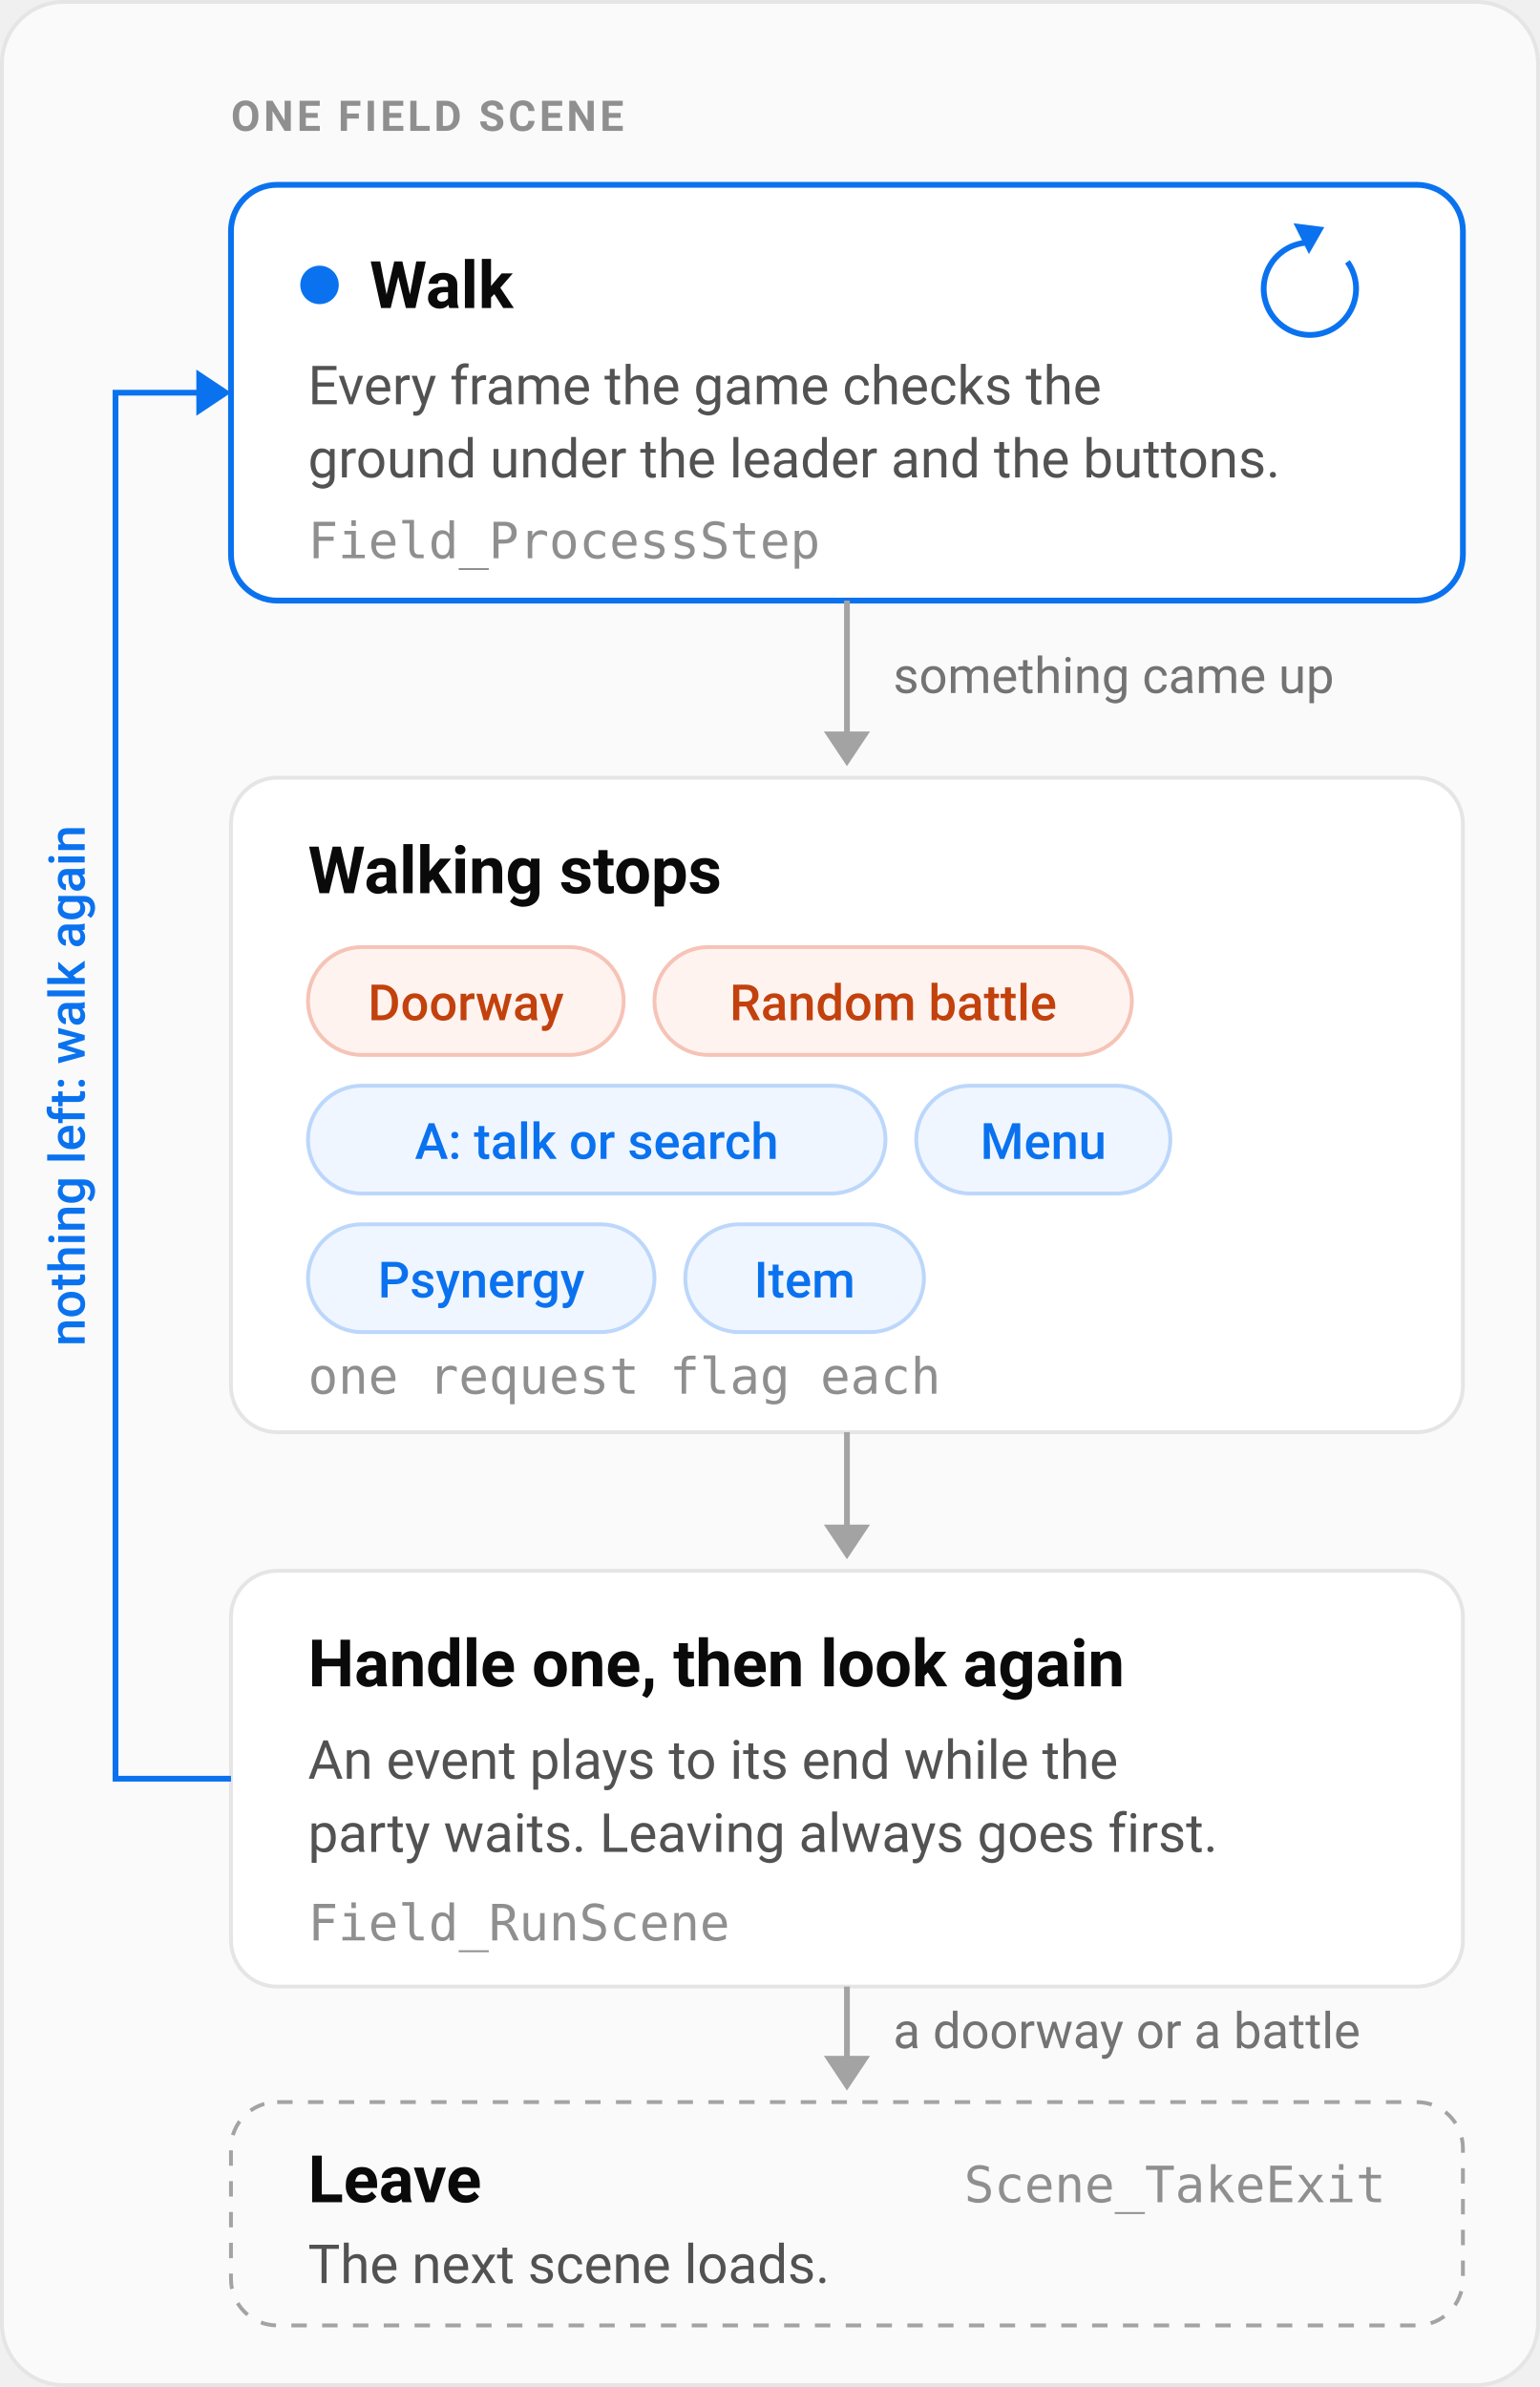
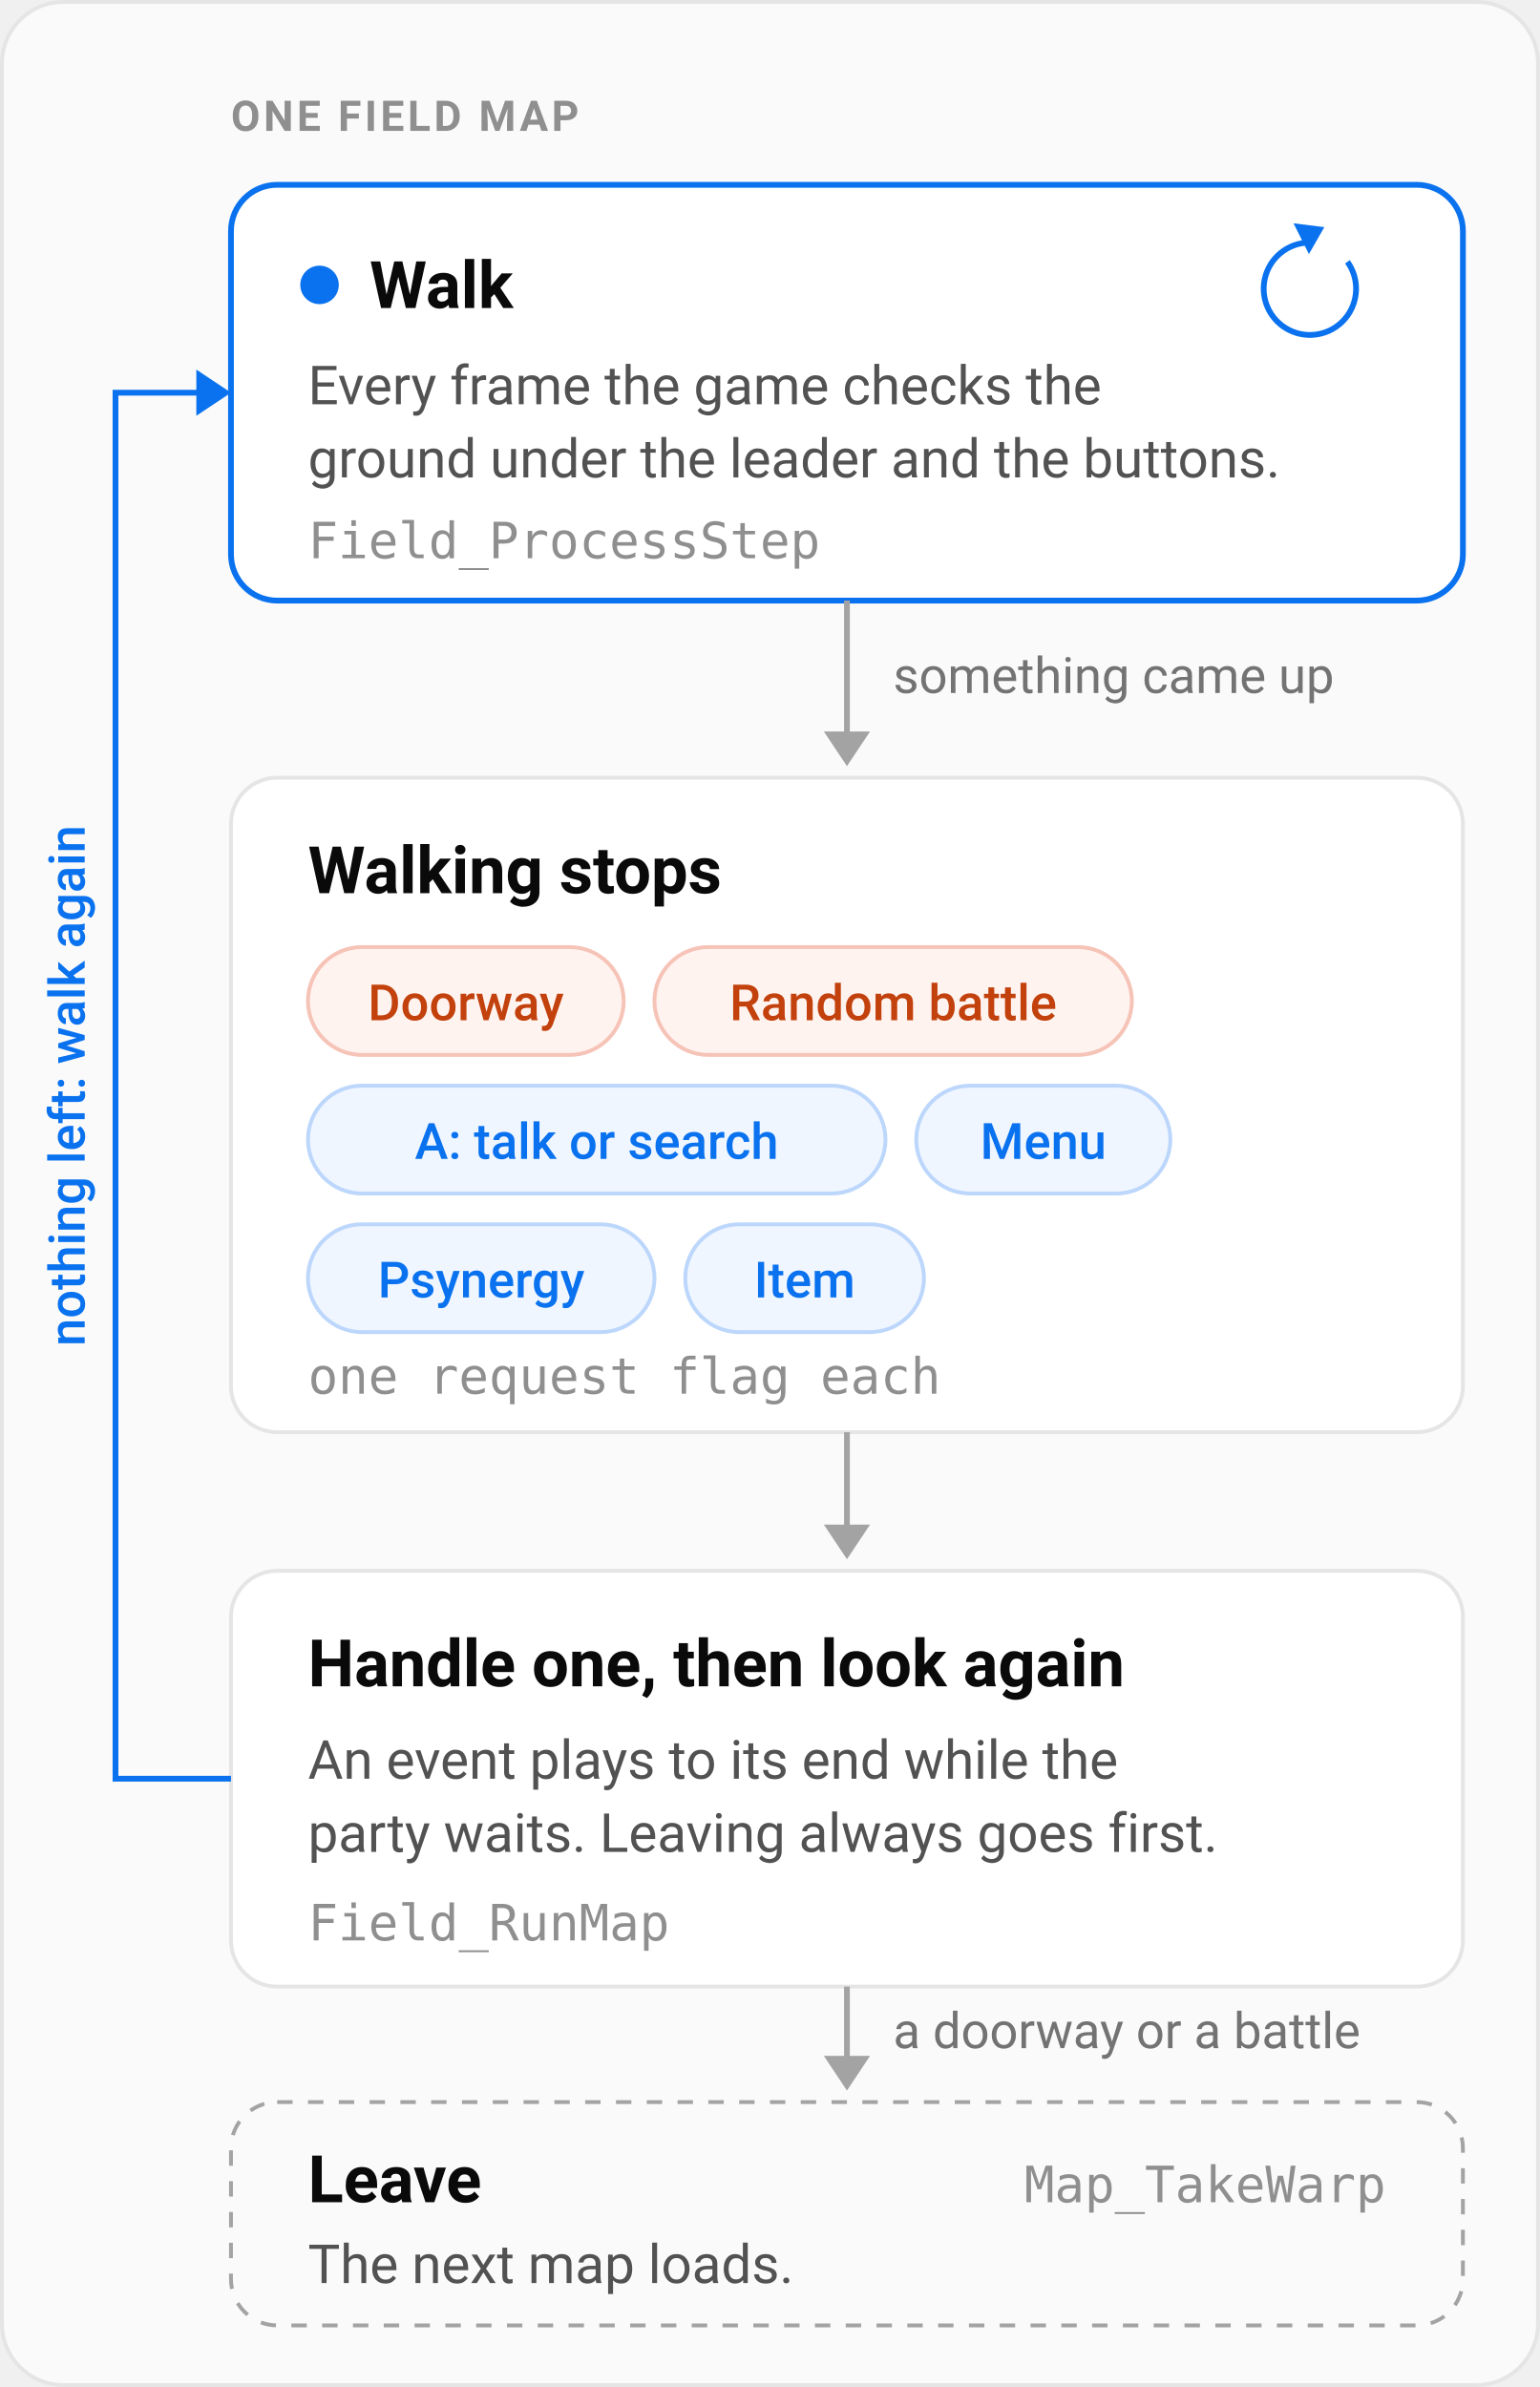
<svg xmlns="http://www.w3.org/2000/svg" width="480" viewBox="0 0 400 620" role="img" aria-labelledby="title desc">
  <style>
    .panel { fill: #fafafa; stroke: #e5e5e5; }
    .card { fill: #ffffff; stroke: #e5e5e5; }
    .card-accent { fill: #ffffff; stroke: #0a72ef; stroke-width: 1.5; }
    .card-exit { fill: #fafafa; stroke: #a3a3a3; stroke-dasharray: 4 4; }
    .chip { fill: #f0f6ff; stroke: #bcd7fb; }
    .chip-exit { fill: #fff3f0; stroke: #f6c3b7; }
    .h { fill: #0a0a0a; font: 600 17px ui-sans-serif, system-ui, -apple-system, "Segoe UI", Roboto, sans-serif; }
    .p { fill: #525252; font: 400 14px ui-sans-serif, system-ui, -apple-system, "Segoe UI", Roboto, sans-serif; }
    .k { fill: #0a72ef; font: 500 13px ui-sans-serif, system-ui, -apple-system, "Segoe UI", Roboto, sans-serif; }
    .kx { fill: #c2410c; font: 500 13px ui-sans-serif, system-ui, -apple-system, "Segoe UI", Roboto, sans-serif; }
    .code { fill: #8f8f8f; font: 400 13px ui-monospace, SFMono-Regular, Menlo, Consolas, monospace; }
    .eyebrow { fill: #8f8f8f; font: 600 11px ui-sans-serif, system-ui, -apple-system, "Segoe UI", Roboto, sans-serif; letter-spacing: 0.08em; }
    .wire { fill: none; stroke: #a3a3a3; stroke-width: 1.5; }
    .wire-accent { fill: none; stroke: #0a72ef; stroke-width: 1.5; }
    .head { fill: #a3a3a3; }
    .head-accent { fill: #0a72ef; }
    .label { fill: #737373; font: 400 13px ui-sans-serif, system-ui, -apple-system, "Segoe UI", Roboto, sans-serif; }
    .dot { fill: #0a72ef; }
    @media (prefers-color-scheme: dark) {
      .panel { fill: #0a0a0a; stroke: #262626; }
      .card { fill: #111111; stroke: #2e2e2e; }
      .card-accent { fill: #111111; stroke: #3b8eff; }
      .card-exit { fill: #0a0a0a; stroke: #525252; }
      .chip { fill: #0d1a2e; stroke: #1e3a66; }
      .chip-exit { fill: #2a130c; stroke: #5c2a1a; }
      .h { fill: #ededed; }
      .p { fill: #a1a1a1; }
      .k { fill: #66a6ff; }
      .kx { fill: #fb8b5e; }
      .code { fill: #7c7c7c; }
      .eyebrow { fill: #7c7c7c; }
      .wire { stroke: #5c5c5c; }
      .wire-accent { stroke: #3b8eff; }
      .head { fill: #5c5c5c; }
      .head-accent { fill: #3b8eff; }
      .label { fill: #8f8f8f; }
      .dot { fill: #3b8eff; }
    }
  </style>
  <rect class="panel" x="0.5" y="0.5" width="399" height="619" rx="16" />
-   <text class="eyebrow" x="60" y="34">ONE FIELD SCENE</text>
+   <text class="eyebrow" x="60" y="34">ONE FIELD MAP</text>
  <rect class="card-accent" x="60" y="48" width="320" height="108" rx="12" />
  <circle class="dot" cx="83" cy="74" r="5" />
  <text class="h" x="96" y="80">Walk</text>
  <text class="p" x="80" y="105">Every frame the game checks the</text>
  <text class="p" x="80" y="124">ground under the leader and the buttons.</text>
  <text class="code" x="80" y="145">Field_ProcessStep</text>
  <path class="wire-accent" d="M 350 68 a 12 12 0 1 1 -10 -5" />
  <path class="head-accent" d="M 336 58 l 8 1 l -4 7 z" />
  <path class="wire" d="M 220 156 V 194" />
  <path class="head" d="M 214 190 h 12 l -6 9 z" />
  <text class="label" x="232" y="180">something came up</text>
  <rect class="card" x="60" y="202" width="320" height="170" rx="12" />
  <text class="h" x="80" y="232">Walking stops</text>
  <rect class="chip-exit" x="80" y="246" width="82" height="28" rx="14" />
  <text class="kx" x="121" y="265" text-anchor="middle">Doorway</text>
  <rect class="chip-exit" x="170" y="246" width="124" height="28" rx="14" />
  <text class="kx" x="232" y="265" text-anchor="middle">Random battle</text>
  <rect class="chip" x="80" y="282" width="150" height="28" rx="14" />
  <text class="k" x="155" y="301" text-anchor="middle">A: talk or search</text>
  <rect class="chip" x="238" y="282" width="66" height="28" rx="14" />
  <text class="k" x="271" y="301" text-anchor="middle">Menu</text>
  <rect class="chip" x="80" y="318" width="90" height="28" rx="14" />
  <text class="k" x="125" y="337" text-anchor="middle">Psynergy</text>
  <rect class="chip" x="178" y="318" width="62" height="28" rx="14" />
  <text class="k" x="209" y="337" text-anchor="middle">Item</text>
  <text class="code" x="80" y="362">one request flag each</text>
  <path class="wire" d="M 220 372 V 400" />
  <path class="head" d="M 214 396 h 12 l -6 9 z" />
  <rect class="card" x="60" y="408" width="320" height="108" rx="12" />
  <text class="h" x="80" y="438">Handle one, then look again</text>
  <text class="p" x="80" y="462">An event plays to its end while the</text>
  <text class="p" x="80" y="481">party waits. Leaving always goes first.</text>
-   <text class="code" x="80" y="504">Field_RunScene</text>
+   <text class="code" x="80" y="504">Field_RunMap</text>
  <path class="wire-accent" d="M 60 462 H 30 V 102 H 54" />
  <path class="head-accent" d="M 51 96 v 12 l 9 -6 z" />
  <text class="k" transform="translate(22 282) rotate(-90)" text-anchor="middle">nothing left: walk again</text>
  <path class="wire" d="M 220 516 V 538" />
  <path class="head" d="M 214 534 h 12 l -6 9 z" />
  <text class="label" x="232" y="532">a doorway or a battle</text>
  <rect class="card-exit" x="60" y="546" width="320" height="58" rx="12" />
  <text class="h" x="80" y="572">Leave</text>
-   <text class="p" x="80" y="593">The next scene loads.</text>
-   <text class="code" x="360" y="572" text-anchor="end">Scene_TakeExit</text>
+   <text class="p" x="80" y="593">The next map loads.</text>
+   <text class="code" x="360" y="572" text-anchor="end">Map_TakeWarp</text>
</svg>
